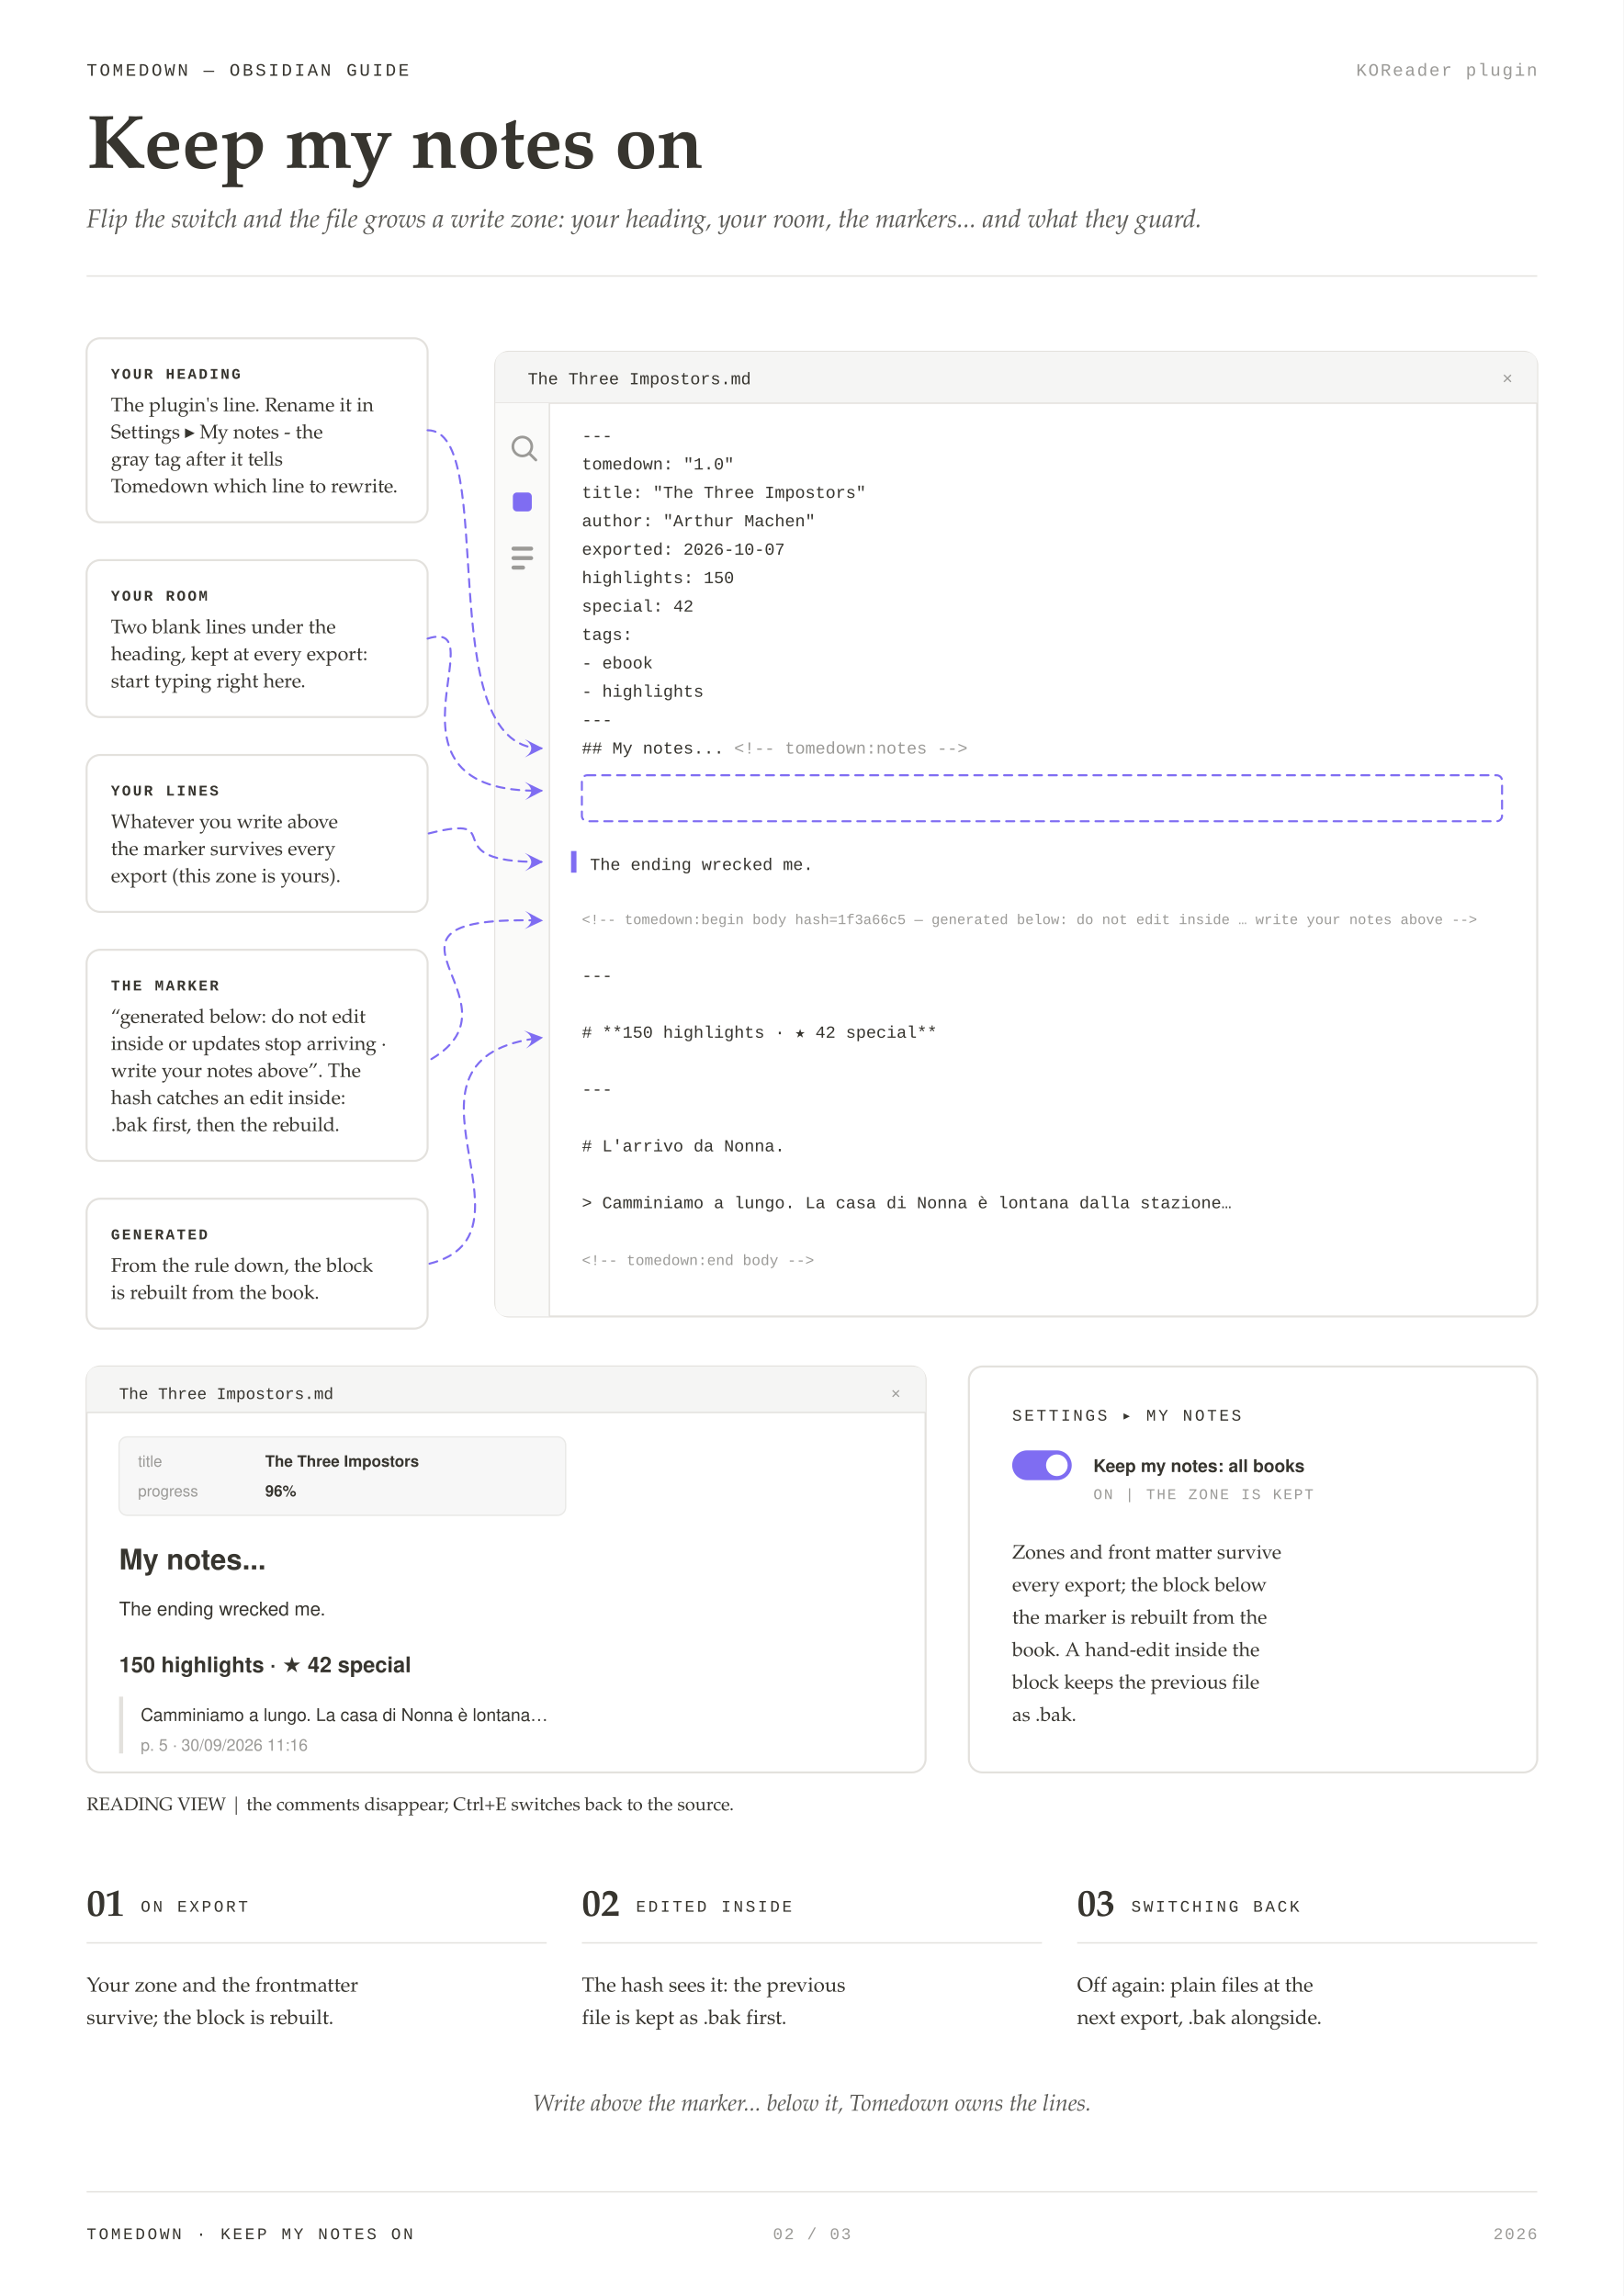
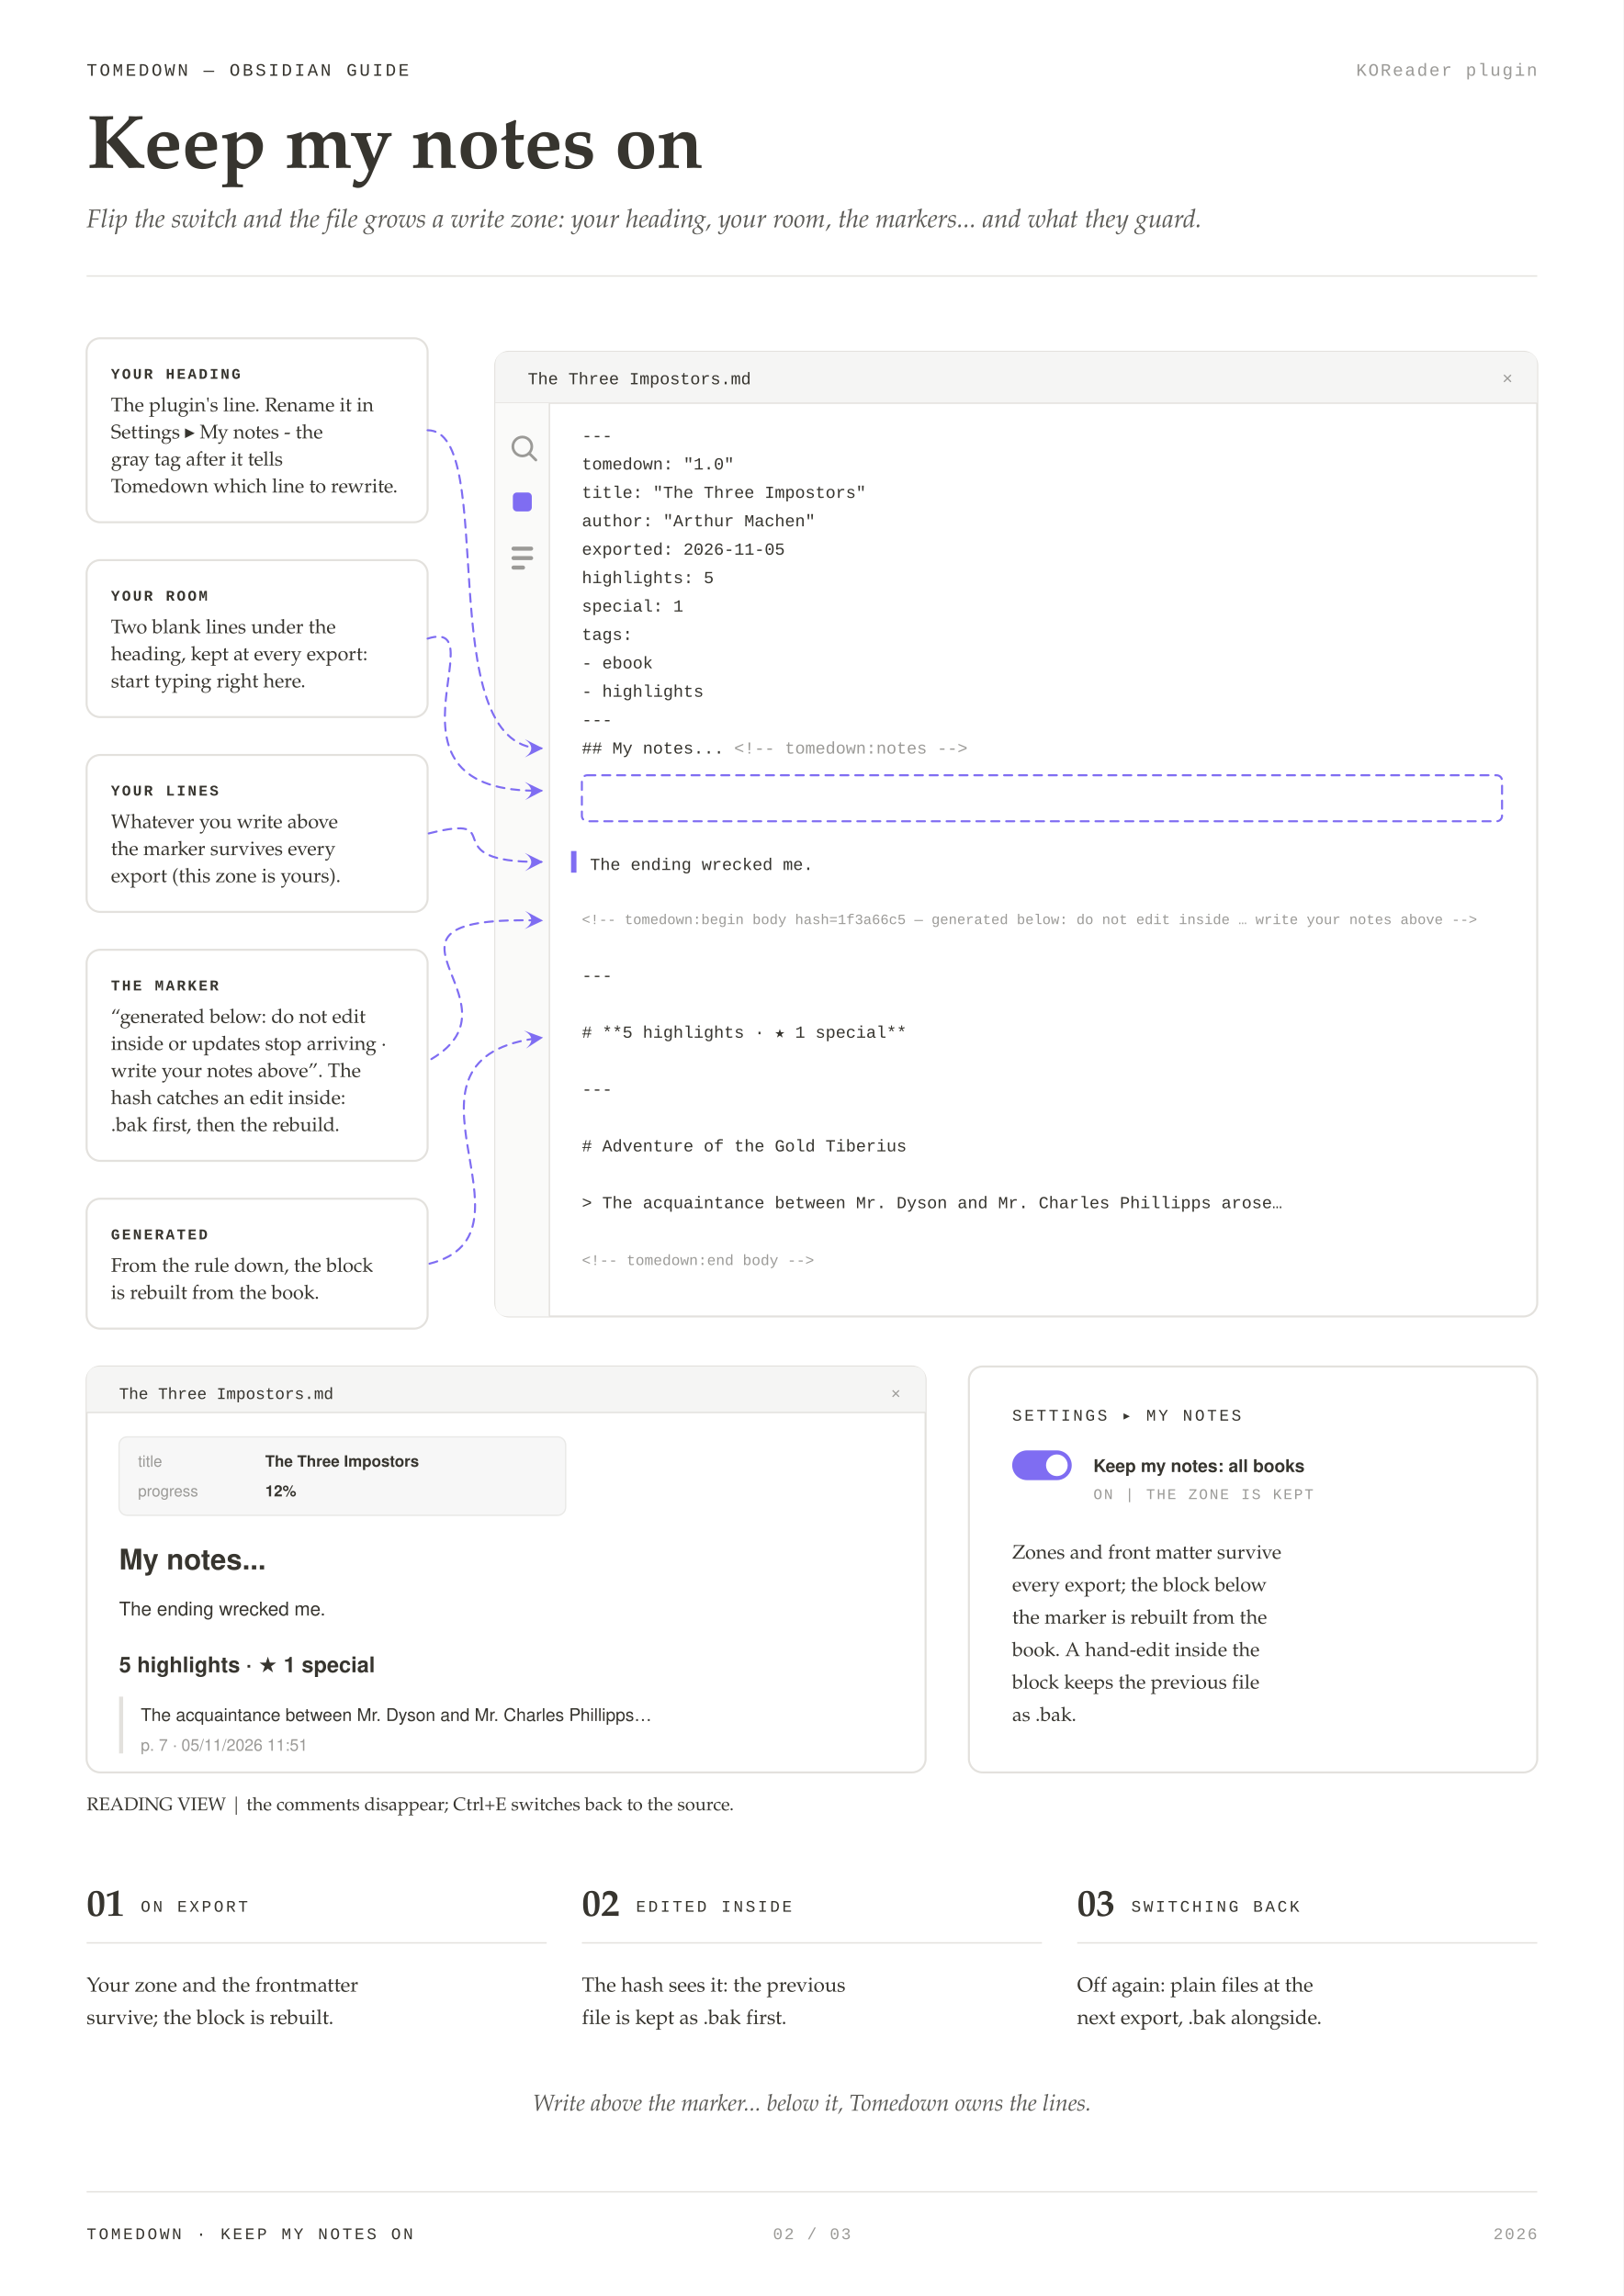
<svg xmlns="http://www.w3.org/2000/svg" width="1200" height="1697" aria-label="Tomedown Obsidian guide 02 — the book file with Keep my notes: all books on: the tagged heading you can rename, two blank lines of room under it, your own lines above the begin marker, the marker and its hash, the generated block between the markers, the reading view where the comments disappear, and the settings toggle" role="img">
  <defs>
    <marker orient="auto-start-reverse" markerHeight="9" markerWidth="9" refY="5" refX="9" viewBox="0 0 10 10" id="ah">
      <path id="svg_1" fill="#7F6DF2" d="m0,0l10,5l-10,5q7,-5 0,-10z" />
    </marker>
  </defs>
  <g>
    <path id="svg_2" d="m-0.278,0l1200,0l0,1697l-1200,0l0,-1697z" opacity="undefined" fill="#FFFFFF" />
    <text id="svg_3" fill="#37352F" letter-spacing="1.8px" font-family="'SF Mono', Menlo, Consolas, 'JetBrains Mono', 'Liberation Mono', 'DejaVu Sans Mono', monospace" font-size="13" y="56" x="64" class="label">TOMEDOWN — OBSIDIAN GUIDE</text>
    <text id="svg_4" fill="#9B9A97" letter-spacing="1.2px" font-family="'SF Mono', Menlo, Consolas, 'JetBrains Mono', 'Liberation Mono', 'DejaVu Sans Mono', monospace" text-anchor="end" font-size="13" y="56" x="1136" class="labelm">KOReader plugin</text>
    <text id="svg_5" fill="#37352F" font-weight="700" font-family="Georgia, 'Iowan Old Style', 'Palatino Linotype', 'Book Antiqua', 'Times New Roman', 'Liberation Serif', 'DejaVu Serif', serif" font-size="56" y="124" x="64" class="display">Keep my notes on</text>
    <text id="svg_6" fill="#5C5B57" font-style="italic" font-family="Georgia, 'Iowan Old Style', 'Palatino Linotype', 'Book Antiqua', 'Times New Roman', 'Liberation Serif', 'DejaVu Serif', serif" font-size="19" y="168" x="64" class="deck">Flip the switch and the file grows a write zone: your heading, your room, the markers... and what they guard.</text>
    <line id="svg_7" stroke="#E3E1DD" y2="204" x2="1136" y1="204" x1="64" class="rule" />
    <path id="svg_8" d="m366,270c0,-5.434 4.566,-10 10,-10l750,0c5.434,0 10,4.566 10,10l0,693c0,5.434 -4.566,10 -10,10l-750,0c-5.434,0 -10,-4.566 -10,-10l0,-693z" opacity="undefined" stroke-width="1.5" stroke="#E3E1DD" fill="#FFFFFF" />
    <path id="svg_9" fill="#F5F5F4" d="m366,270q0,-10 10,-10l750,0q10,0 10,10l0,28l-770,0l0,-28z" />
    <line id="svg_10" stroke="#E3E1DD" y2="298" x2="1136" y1="298" x1="366" class="hair" />
    <text id="svg_11" fill="#37352F" font-family="'SF Mono', Menlo, Consolas, 'JetBrains Mono', 'Liberation Mono', 'DejaVu Sans Mono', monospace" font-size="12.5" y="284" x="390" class="code">The Three Impostors.md</text>
    <text id="svg_12" fill="#9B9A97" font-family="'SF Mono', Menlo, Consolas, 'JetBrains Mono', 'Liberation Mono', 'DejaVu Sans Mono', monospace" text-anchor="middle" font-size="13" y="284" x="1114" class="comment">×</text>
    <path id="svg_13" fill="#FAFAF9" d="m406,298l-40,0l0,665q0,10 10,10l30,0l0,-675z" />
    <line id="svg_14" stroke="#E3E1DD" y2="973" x2="406" y1="298" x1="406" class="hair" />
    <circle id="svg_15" stroke-width="2" stroke="#9B9A97" fill="none" r="7" cy="330" cx="386" />
    <path id="svg_16" stroke-linecap="round" stroke-width="2" stroke="#9B9A97" d="m391,335l5,5" />
    <rect id="svg_17" fill="#7F6DF2" rx="3" height="14" width="14" y="364" x="379" />
    <rect id="svg_18" fill="#9B9A97" rx="1.5" height="3" width="16" y="404" x="378" />
    <rect id="svg_19" fill="#9B9A97" rx="1.5" height="3" width="16" y="411" x="378" />
    <rect id="svg_20" fill="#9B9A97" rx="1.5" height="3" width="10" y="418" x="378" />
    <text id="svg_21" fill="#37352F" font-family="'SF Mono', Menlo, Consolas, 'JetBrains Mono', 'Liberation Mono', 'DejaVu Sans Mono', monospace" font-size="12.5" y="326" x="430" class="code">---</text>
    <text id="svg_22" fill="#37352F" font-family="'SF Mono', Menlo, Consolas, 'JetBrains Mono', 'Liberation Mono', 'DejaVu Sans Mono', monospace" font-size="12.5" y="347" x="430" class="code">tomedown: "1.0"</text>
    <text id="svg_23" fill="#37352F" font-family="'SF Mono', Menlo, Consolas, 'JetBrains Mono', 'Liberation Mono', 'DejaVu Sans Mono', monospace" font-size="12.5" y="368" x="430" class="code">title: "The Three Impostors"</text>
    <text id="svg_24" fill="#37352F" font-family="'SF Mono', Menlo, Consolas, 'JetBrains Mono', 'Liberation Mono', 'DejaVu Sans Mono', monospace" font-size="12.5" y="389" x="430" class="code">author: "Arthur Machen"</text>
-     <text id="svg_25" fill="#37352F" font-family="'SF Mono', Menlo, Consolas, 'JetBrains Mono', 'Liberation Mono', 'DejaVu Sans Mono', monospace" font-size="12.5" y="410" x="430" class="code">exported: 2026-10-07</text>
-     <text id="svg_26" fill="#37352F" font-family="'SF Mono', Menlo, Consolas, 'JetBrains Mono', 'Liberation Mono', 'DejaVu Sans Mono', monospace" font-size="12.5" y="431" x="430" class="code">highlights: 150</text>
-     <text id="svg_27" fill="#37352F" font-family="'SF Mono', Menlo, Consolas, 'JetBrains Mono', 'Liberation Mono', 'DejaVu Sans Mono', monospace" font-size="12.5" y="452" x="430" class="code">special: 42</text>
+     <text id="svg_25" fill="#37352F" font-family="'SF Mono', Menlo, Consolas, 'JetBrains Mono', 'Liberation Mono', 'DejaVu Sans Mono', monospace" font-size="12.5" y="410" x="430" class="code">exported: 2026-11-05</text>
+     <text id="svg_26" fill="#37352F" font-family="'SF Mono', Menlo, Consolas, 'JetBrains Mono', 'Liberation Mono', 'DejaVu Sans Mono', monospace" font-size="12.5" y="431" x="430" class="code">highlights: 5</text>
+     <text id="svg_27" fill="#37352F" font-family="'SF Mono', Menlo, Consolas, 'JetBrains Mono', 'Liberation Mono', 'DejaVu Sans Mono', monospace" font-size="12.5" y="452" x="430" class="code">special: 1</text>
    <text id="svg_28" fill="#37352F" font-family="'SF Mono', Menlo, Consolas, 'JetBrains Mono', 'Liberation Mono', 'DejaVu Sans Mono', monospace" font-size="12.5" y="473" x="430" class="code">tags:</text>
    <text id="svg_29" fill="#37352F" font-family="'SF Mono', Menlo, Consolas, 'JetBrains Mono', 'Liberation Mono', 'DejaVu Sans Mono', monospace" font-size="12.5" y="494" x="430" class="code">- ebook</text>
    <text id="svg_30" fill="#37352F" font-family="'SF Mono', Menlo, Consolas, 'JetBrains Mono', 'Liberation Mono', 'DejaVu Sans Mono', monospace" font-size="12.5" y="515" x="430" class="code">- highlights</text>
    <text id="svg_31" fill="#37352F" font-family="'SF Mono', Menlo, Consolas, 'JetBrains Mono', 'Liberation Mono', 'DejaVu Sans Mono', monospace" font-size="12.5" y="536" x="430" class="code">---</text>
    <text id="svg_32" fill="#37352F" font-family="SF Mono, Menlo, Consolas, JetBrains Mono, Liberation Mono, DejaVu Sans Mono, monospace" font-size="12.5" y="557" x="430">## My notes...
   <tspan id="svg_33" fill="#9B9A97">&lt;!-- tomedown:notes --&gt;</tspan>
    </text>
    <rect id="svg_34" stroke-linecap="round" fill="none" stroke-dasharray="6 5" stroke-width="1.5" stroke="#7F6DF2" rx="4" height="34" width="680" y="573" x="430" class="dash" />
    <rect id="svg_35" fill="#7F6DF2" height="16" width="4" y="629" x="422" class="accent" />
    <text id="svg_36" fill="#37352F" font-family="'SF Mono', Menlo, Consolas, 'JetBrains Mono', 'Liberation Mono', 'DejaVu Sans Mono', monospace" font-size="12.5" y="643" x="436" class="code">The ending wrecked me.</text>
    <text id="svg_37" fill="#37352F" font-family="'SF Mono', Menlo, Consolas, 'JetBrains Mono', 'Liberation Mono', 'DejaVu Sans Mono', monospace" font-size="12.5" y="662" x="430" class="code" />
    <text id="svg_38" fill="#9B9A97" font-family="'SF Mono', Menlo, Consolas, 'JetBrains Mono', 'Liberation Mono', 'DejaVu Sans Mono', monospace" font-size="10.5" y="683" x="430" class="comment">&lt;!-- tomedown:begin body hash=1f3a66c5 — generated below: do not edit inside … write your notes above --&gt;</text>
    <text id="svg_39" fill="#37352F" font-family="'SF Mono', Menlo, Consolas, 'JetBrains Mono', 'Liberation Mono', 'DejaVu Sans Mono', monospace" font-size="12.5" y="704" x="430" class="code" />
    <text id="svg_40" fill="#37352F" font-family="'SF Mono', Menlo, Consolas, 'JetBrains Mono', 'Liberation Mono', 'DejaVu Sans Mono', monospace" font-size="12.5" y="725" x="430" class="code">---</text>
    <text id="svg_41" fill="#37352F" font-family="'SF Mono', Menlo, Consolas, 'JetBrains Mono', 'Liberation Mono', 'DejaVu Sans Mono', monospace" font-size="12.5" y="746" x="430" class="code" />
-     <text id="svg_42" fill="#37352F" font-family="'SF Mono', Menlo, Consolas, 'JetBrains Mono', 'Liberation Mono', 'DejaVu Sans Mono', monospace" font-size="12.5" y="767" x="430" class="code"># **150 highlights · ★ 42 special**</text>
+     <text id="svg_42" fill="#37352F" font-family="'SF Mono', Menlo, Consolas, 'JetBrains Mono', 'Liberation Mono', 'DejaVu Sans Mono', monospace" font-size="12.5" y="767" x="430" class="code"># **5 highlights · ★ 1 special**</text>
    <text id="svg_43" fill="#37352F" font-family="'SF Mono', Menlo, Consolas, 'JetBrains Mono', 'Liberation Mono', 'DejaVu Sans Mono', monospace" font-size="12.5" y="788" x="430" class="code" />
    <text id="svg_44" fill="#37352F" font-family="'SF Mono', Menlo, Consolas, 'JetBrains Mono', 'Liberation Mono', 'DejaVu Sans Mono', monospace" font-size="12.5" y="809" x="430" class="code">---</text>
    <text id="svg_45" fill="#37352F" font-family="'SF Mono', Menlo, Consolas, 'JetBrains Mono', 'Liberation Mono', 'DejaVu Sans Mono', monospace" font-size="12.5" y="830" x="430" class="code" />
-     <text id="svg_46" fill="#37352F" font-family="'SF Mono', Menlo, Consolas, 'JetBrains Mono', 'Liberation Mono', 'DejaVu Sans Mono', monospace" font-size="12.5" y="851" x="430" class="code"># L'arrivo da Nonna.</text>
+     <text id="svg_46" fill="#37352F" font-family="'SF Mono', Menlo, Consolas, 'JetBrains Mono', 'Liberation Mono', 'DejaVu Sans Mono', monospace" font-size="12.5" y="851" x="430" class="code"># Adventure of the Gold Tiberius</text>
    <text id="svg_47" fill="#37352F" font-family="'SF Mono', Menlo, Consolas, 'JetBrains Mono', 'Liberation Mono', 'DejaVu Sans Mono', monospace" font-size="12.5" y="872" x="430" class="code" />
-     <text id="svg_48" fill="#37352F" font-family="'SF Mono', Menlo, Consolas, 'JetBrains Mono', 'Liberation Mono', 'DejaVu Sans Mono', monospace" font-size="12.5" y="893" x="430" class="code">&gt; Camminiamo a lungo. La casa di Nonna è lontana dalla stazione…</text>
+     <text id="svg_48" fill="#37352F" font-family="'SF Mono', Menlo, Consolas, 'JetBrains Mono', 'Liberation Mono', 'DejaVu Sans Mono', monospace" font-size="12.5" y="893" x="430" class="code">&gt; The acquaintance between Mr. Dyson and Mr. Charles Phillipps arose…</text>
    <text id="svg_49" fill="#37352F" font-family="'SF Mono', Menlo, Consolas, 'JetBrains Mono', 'Liberation Mono', 'DejaVu Sans Mono', monospace" font-size="12.5" y="914" x="430" class="code" />
    <text id="svg_50" fill="#9B9A97" font-family="'SF Mono', Menlo, Consolas, 'JetBrains Mono', 'Liberation Mono', 'DejaVu Sans Mono', monospace" font-size="11" y="935" x="430" class="comment">&lt;!-- tomedown:end body --&gt;</text>
    <rect id="svg_51" stroke-width="1.5" stroke="#E3E1DD" fill="none" rx="10" height="136" width="252" y="250" x="64" class="note" />
    <text id="svg_52" fill="#37352F" letter-spacing="1.5px" font-weight="600" font-family="'SF Mono', Menlo, Consolas, 'JetBrains Mono', 'Liberation Mono', 'DejaVu Sans Mono', monospace" font-size="11" y="280" x="82" class="nhead">YOUR HEADING</text>
    <text id="svg_53" fill="#37352F" font-family="Georgia, 'Iowan Old Style', 'Palatino Linotype', 'Book Antiqua', 'Times New Roman', 'Liberation Serif', 'DejaVu Serif', serif" font-size="14.5" y="304" x="82" class="body">The plugin's line. Rename it in</text>
    <text id="svg_54" fill="#37352F" font-family="Georgia, 'Iowan Old Style', 'Palatino Linotype', 'Book Antiqua', 'Times New Roman', 'Liberation Serif', 'DejaVu Serif', serif" font-size="14.5" y="324" x="82" class="body">Settings ▸ My notes - the</text>
    <text id="svg_55" fill="#37352F" font-family="Georgia, 'Iowan Old Style', 'Palatino Linotype', 'Book Antiqua', 'Times New Roman', 'Liberation Serif', 'DejaVu Serif', serif" font-size="14.5" y="344" x="82" class="body">gray tag after it tells</text>
    <text id="svg_56" fill="#37352F" font-family="Georgia, 'Iowan Old Style', 'Palatino Linotype', 'Book Antiqua', 'Times New Roman', 'Liberation Serif', 'DejaVu Serif', serif" font-size="14.5" y="364" x="82" class="body">Tomedown which line to rewrite.</text>
    <path id="svg_57" stroke-linecap="round" fill="none" stroke-dasharray="6 5" stroke-width="1.5" stroke="#7F6DF2" d="m316,318c53,0 1.889,234.833 84,235.111" marker-end="url(#ah)" class="dash" />
    <rect id="svg_58" stroke-width="1.5" stroke="#E3E1DD" fill="none" rx="10" height="116" width="252" y="414" x="64" class="note" />
    <text id="svg_59" fill="#37352F" letter-spacing="1.5px" font-weight="600" font-family="'SF Mono', Menlo, Consolas, 'JetBrains Mono', 'Liberation Mono', 'DejaVu Sans Mono', monospace" font-size="11" y="444" x="82" class="nhead">YOUR ROOM</text>
    <text id="svg_60" fill="#37352F" font-family="Georgia, 'Iowan Old Style', 'Palatino Linotype', 'Book Antiqua', 'Times New Roman', 'Liberation Serif', 'DejaVu Serif', serif" font-size="14.5" y="468" x="82" class="body">Two blank lines under the</text>
    <text id="svg_61" fill="#37352F" font-family="Georgia, 'Iowan Old Style', 'Palatino Linotype', 'Book Antiqua', 'Times New Roman', 'Liberation Serif', 'DejaVu Serif', serif" font-size="14.5" y="488" x="82" class="body">heading, kept at every export:</text>
    <text id="svg_62" fill="#37352F" font-family="Georgia, 'Iowan Old Style', 'Palatino Linotype', 'Book Antiqua', 'Times New Roman', 'Liberation Serif', 'DejaVu Serif', serif" font-size="14.5" y="508" x="82" class="body">start typing right here.</text>
    <path stroke="#7F6DF2" id="svg_63" stroke-linecap="round" fill="none" stroke-dasharray="6 5" stroke-width="1.5" d="m316,472c52.655,-16.552 -45.985,114.762 84,112.406" marker-end="url(#ah)" class="dash" />
    <rect id="svg_64" stroke-width="1.5" stroke="#E3E1DD" fill="none" rx="10" height="116" width="252" y="558" x="64" class="note" />
    <text id="svg_65" fill="#37352F" letter-spacing="1.5px" font-weight="600" font-family="'SF Mono', Menlo, Consolas, 'JetBrains Mono', 'Liberation Mono', 'DejaVu Sans Mono', monospace" font-size="11" y="588" x="82" class="nhead">YOUR LINES</text>
    <text id="svg_66" fill="#37352F" font-family="Georgia, 'Iowan Old Style', 'Palatino Linotype', 'Book Antiqua', 'Times New Roman', 'Liberation Serif', 'DejaVu Serif', serif" font-size="14.5" y="612" x="82" class="body">Whatever you write above</text>
    <text id="svg_67" fill="#37352F" font-family="Georgia, 'Iowan Old Style', 'Palatino Linotype', 'Book Antiqua', 'Times New Roman', 'Liberation Serif', 'DejaVu Serif', serif" font-size="14.5" y="632" x="82" class="body">the marker survives every</text>
    <text id="svg_68" fill="#37352F" font-family="Georgia, 'Iowan Old Style', 'Palatino Linotype', 'Book Antiqua', 'Times New Roman', 'Liberation Serif', 'DejaVu Serif', serif" font-size="14.5" y="652" x="82" class="body">export (this zone is yours).</text>
    <path id="svg_69" stroke-linecap="round" fill="none" stroke-dasharray="6 5" stroke-width="1.5" stroke="#7F6DF2" d="m316.833,616c61.966,-15.517 0.816,21.732 83.167,21.042" marker-end="url(#ah)" class="dash" />
    <rect id="svg_70" stroke-width="1.5" stroke="#E3E1DD" fill="none" rx="10" height="156" width="252" y="702" x="64" class="note" />
    <text id="svg_71" fill="#37352F" letter-spacing="1.5px" font-weight="600" font-family="'SF Mono', Menlo, Consolas, 'JetBrains Mono', 'Liberation Mono', 'DejaVu Sans Mono', monospace" font-size="11" y="732" x="82" class="nhead">THE MARKER</text>
    <text id="svg_72" fill="#37352F" font-family="Georgia, 'Iowan Old Style', 'Palatino Linotype', 'Book Antiqua', 'Times New Roman', 'Liberation Serif', 'DejaVu Serif', serif" font-size="14.5" y="756" x="82" class="body">“generated below: do not edit</text>
    <text id="svg_73" fill="#37352F" font-family="Georgia, 'Iowan Old Style', 'Palatino Linotype', 'Book Antiqua', 'Times New Roman', 'Liberation Serif', 'DejaVu Serif', serif" font-size="14.5" y="776" x="82" class="body">inside or updates stop arriving ·</text>
    <text id="svg_74" fill="#37352F" font-family="Georgia, 'Iowan Old Style', 'Palatino Linotype', 'Book Antiqua', 'Times New Roman', 'Liberation Serif', 'DejaVu Serif', serif" font-size="14.5" y="796" x="82" class="body">write your notes above”. The</text>
    <text id="svg_75" fill="#37352F" font-family="Georgia, 'Iowan Old Style', 'Palatino Linotype', 'Book Antiqua', 'Times New Roman', 'Liberation Serif', 'DejaVu Serif', serif" font-size="14.5" y="816" x="82" class="body">hash catches an edit inside:</text>
    <text id="svg_76" fill="#37352F" font-family="Georgia, 'Iowan Old Style', 'Palatino Linotype', 'Book Antiqua', 'Times New Roman', 'Liberation Serif', 'DejaVu Serif', serif" font-size="14.5" y="836" x="82" class="body">.bak first, then the rebuild.</text>
    <path id="svg_77" stroke-linecap="round" fill="none" stroke-dasharray="6 5" stroke-width="1.5" stroke="#7F6DF2" d="m318.778,782.778c73,-43.103 -66.732,-106.559 81.222,-102.421" marker-end="url(#ah)" class="dash" />
    <rect id="svg_78" stroke-width="1.5" stroke="#E3E1DD" fill="none" rx="10" height="96" width="252" y="886" x="64" class="note" />
    <text id="svg_79" fill="#37352F" letter-spacing="1.5px" font-weight="600" font-family="'SF Mono', Menlo, Consolas, 'JetBrains Mono', 'Liberation Mono', 'DejaVu Sans Mono', monospace" font-size="11" y="916" x="82" class="nhead">GENERATED</text>
    <text id="svg_80" fill="#37352F" font-family="Georgia, 'Iowan Old Style', 'Palatino Linotype', 'Book Antiqua', 'Times New Roman', 'Liberation Serif', 'DejaVu Serif', serif" font-size="14.5" y="940" x="82" class="body">From the rule down, the block</text>
    <text id="svg_81" fill="#37352F" font-family="Georgia, 'Iowan Old Style', 'Palatino Linotype', 'Book Antiqua', 'Times New Roman', 'Liberation Serif', 'DejaVu Serif', serif" font-size="14.5" y="960" x="82" class="body">is rebuilt from the book.</text>
    <path stroke="#7F6DF2" id="svg_82" stroke-linecap="round" fill="none" stroke-dasharray="6 5" stroke-width="1.5" d="m317.389,934c89.191,-22.5 -41.666,-153.111 82.611,-167" marker-end="url(#ah)" class="dash" />
    <rect id="svg_83" stroke-width="1.5" stroke="#E3E1DD" fill="#FFFFFF" rx="10" height="300" width="620" y="1010" x="64" />
    <path id="svg_84" fill="#F5F5F4" d="m64,1020q0,-10 10,-10l600,0q10,0 10,10l0,24l-620,0l0,-24z" />
    <line id="svg_85" stroke="#E3E1DD" y2="1044" x2="684" y1="1044" x1="64" class="hair" />
    <text id="svg_86" fill="#37352F" font-family="'SF Mono', Menlo, Consolas, 'JetBrains Mono', 'Liberation Mono', 'DejaVu Sans Mono', monospace" font-size="12" y="1034" x="88" class="code">The Three Impostors.md</text>
    <text id="svg_87" fill="#9B9A97" font-family="'SF Mono', Menlo, Consolas, 'JetBrains Mono', 'Liberation Mono', 'DejaVu Sans Mono', monospace" text-anchor="middle" font-size="12" y="1034" x="662" class="comment">×</text>
    <rect id="svg_88" stroke="#E9E9E7" fill="#F7F7F7" rx="6" height="58" width="330" y="1062" x="88" />
    <text id="svg_89" fill="#9B9A97" font-family="'Helvetica Neue', Helvetica, Arial, 'Liberation Sans', 'DejaVu Sans', sans-serif" font-size="11.5" y="1084" x="102" class="uim">title</text>
    <text id="svg_90" fill="#37352F" font-family="'Helvetica Neue', Helvetica, Arial, 'Liberation Sans', 'DejaVu Sans', sans-serif" font-weight="700" font-size="11.5" y="1084" x="196" class="ui">The Three Impostors</text>
    <text id="svg_91" fill="#9B9A97" font-family="'Helvetica Neue', Helvetica, Arial, 'Liberation Sans', 'DejaVu Sans', sans-serif" font-size="11.5" y="1106" x="102" class="uim">progress</text>
-     <text id="svg_92" fill="#37352F" font-family="'Helvetica Neue', Helvetica, Arial, 'Liberation Sans', 'DejaVu Sans', sans-serif" font-weight="700" font-size="11.5" y="1106" x="196" class="ui">96%</text>
+     <text id="svg_92" fill="#37352F" font-family="'Helvetica Neue', Helvetica, Arial, 'Liberation Sans', 'DejaVu Sans', sans-serif" font-weight="700" font-size="11.5" y="1106" x="196" class="ui">12%</text>
    <text id="svg_93" fill="#37352F" font-family="'Helvetica Neue', Helvetica, Arial, 'Liberation Sans', 'DejaVu Sans', sans-serif" font-weight="700" font-size="21" y="1160" x="88" class="ui">My notes...</text>
    <text id="svg_94" fill="#37352F" font-family="'Helvetica Neue', Helvetica, Arial, 'Liberation Sans', 'DejaVu Sans', sans-serif" font-size="14" y="1194" x="88" class="ui">The ending wrecked me.</text>
-     <text id="svg_95" fill="#37352F" font-family="'Helvetica Neue', Helvetica, Arial, 'Liberation Sans', 'DejaVu Sans', sans-serif" font-weight="700" font-size="16" y="1236" x="88" class="ui">150 highlights · ★ 42 special</text>
+     <text id="svg_95" fill="#37352F" font-family="'Helvetica Neue', Helvetica, Arial, 'Liberation Sans', 'DejaVu Sans', sans-serif" font-weight="700" font-size="16" y="1236" x="88" class="ui">5 highlights · ★ 1 special</text>
    <rect id="svg_96" fill="#E3E1DD" height="42" width="3" y="1254" x="88" />
-     <text id="svg_97" fill="#37352F" font-family="'Helvetica Neue', Helvetica, Arial, 'Liberation Sans', 'DejaVu Sans', sans-serif" font-size="13" y="1272" x="104" class="ui">Camminiamo a lungo. La casa di Nonna è lontana…</text>
-     <text id="svg_98" fill="#9B9A97" font-family="'Helvetica Neue', Helvetica, Arial, 'Liberation Sans', 'DejaVu Sans', sans-serif" font-size="12" y="1294" x="104" class="uim">p. 5 · 30/09/2026 11:16</text>
+     <text id="svg_97" fill="#37352F" font-family="'Helvetica Neue', Helvetica, Arial, 'Liberation Sans', 'DejaVu Sans', sans-serif" font-size="13" y="1272" x="104" class="ui">The acquaintance between Mr. Dyson and Mr. Charles Phillipps…</text>
+     <text id="svg_98" fill="#9B9A97" font-family="'Helvetica Neue', Helvetica, Arial, 'Liberation Sans', 'DejaVu Sans', sans-serif" font-size="12" y="1294" x="104" class="uim">p. 7 · 05/11/2026 11:51</text>
    <text id="svg_99" font-family="Georgia, 'Iowan Old Style', 'Palatino Linotype', 'Book Antiqua', 'Times New Roman', 'Liberation Serif', 'DejaVu Serif', serif" fill="#37352F" font-size="13.5" y="1338" x="64" class="body">READING VIEW | the comments disappear; Ctrl+E switches back to the source.</text>
    <rect id="svg_100" stroke-width="1.5" stroke="#E3E1DD" fill="#FFFFFF" rx="10" height="300" width="420" y="1010" x="716" class="card" />
    <text id="svg_101" fill="#37352F" letter-spacing="1.8px" font-family="'SF Mono', Menlo, Consolas, 'JetBrains Mono', 'Liberation Mono', 'DejaVu Sans Mono', monospace" font-size="12" y="1050" x="748" class="label">SETTINGS ▸ MY NOTES</text>
    <rect id="svg_102" fill="#7F6DF2" rx="11" height="22" width="44" y="1072" x="748" />
    <circle id="svg_103" fill="#FFFFFF" r="8" cy="1083" cx="781" />
    <text id="svg_104" fill="#37352F" font-weight="700" font-family="'Helvetica Neue', Helvetica, Arial, 'Liberation Sans', 'DejaVu Sans', sans-serif" font-size="13" y="1088" x="808" class="menu">Keep my notes: all books</text>
    <text id="svg_105" fill="#9B9A97" letter-spacing="1.2px" font-family="'SF Mono', Menlo, Consolas, 'JetBrains Mono', 'Liberation Mono', 'DejaVu Sans Mono', monospace" font-size="11" y="1108" x="808" class="labelm">ON | THE ZONE IS KEPT</text>
    <text id="svg_106" fill="#37352F" font-family="Georgia, 'Iowan Old Style', 'Palatino Linotype', 'Book Antiqua', 'Times New Roman', 'Liberation Serif', 'DejaVu Serif', serif" font-size="14.5" y="1152" x="748" class="body">Zones and front matter survive</text>
    <text id="svg_107" fill="#37352F" font-family="Georgia, 'Iowan Old Style', 'Palatino Linotype', 'Book Antiqua', 'Times New Roman', 'Liberation Serif', 'DejaVu Serif', serif" font-size="14.5" y="1176" x="748" class="body">every export; the block below</text>
    <text id="svg_108" fill="#37352F" font-family="Georgia, 'Iowan Old Style', 'Palatino Linotype', 'Book Antiqua', 'Times New Roman', 'Liberation Serif', 'DejaVu Serif', serif" font-size="14.5" y="1200" x="748" class="body">the marker is rebuilt from the</text>
    <text id="svg_109" fill="#37352F" font-family="Georgia, 'Iowan Old Style', 'Palatino Linotype', 'Book Antiqua', 'Times New Roman', 'Liberation Serif', 'DejaVu Serif', serif" font-size="14.5" y="1224" x="748" class="body">book. A hand-edit inside the</text>
    <text id="svg_110" fill="#37352F" font-family="Georgia, 'Iowan Old Style', 'Palatino Linotype', 'Book Antiqua', 'Times New Roman', 'Liberation Serif', 'DejaVu Serif', serif" font-size="14.5" y="1248" x="748" class="body">block keeps the previous file</text>
    <text id="svg_111" fill="#37352F" font-family="Georgia, 'Iowan Old Style', 'Palatino Linotype', 'Book Antiqua', 'Times New Roman', 'Liberation Serif', 'DejaVu Serif', serif" font-size="14.5" y="1272" x="748" class="body">as .bak.</text>
    <text id="svg_112" fill="#37352F" font-weight="700" font-family="Georgia, 'Iowan Old Style', 'Palatino Linotype', 'Book Antiqua', 'Times New Roman', 'Liberation Serif', 'DejaVu Serif', serif" font-size="28" y="1416" x="64" class="display">01</text>
    <text id="svg_113" fill="#37352F" letter-spacing="1.8px" font-family="'SF Mono', Menlo, Consolas, 'JetBrains Mono', 'Liberation Mono', 'DejaVu Sans Mono', monospace" font-size="12" y="1413" x="104" class="label">ON EXPORT</text>
    <line id="svg_114" stroke="#E3E1DD" y2="1436" x2="404" y1="1436" x1="64" class="hair" />
    <text id="svg_115" fill="#37352F" font-family="Georgia, 'Iowan Old Style', 'Palatino Linotype', 'Book Antiqua', 'Times New Roman', 'Liberation Serif', 'DejaVu Serif', serif" font-size="15" y="1472" x="64" class="body">Your zone and the frontmatter</text>
    <text id="svg_116" fill="#37352F" font-family="Georgia, 'Iowan Old Style', 'Palatino Linotype', 'Book Antiqua', 'Times New Roman', 'Liberation Serif', 'DejaVu Serif', serif" font-size="15" y="1496" x="64" class="body">survive; the block is rebuilt.</text>
    <text id="svg_117" fill="#37352F" font-weight="700" font-family="Georgia, 'Iowan Old Style', 'Palatino Linotype', 'Book Antiqua', 'Times New Roman', 'Liberation Serif', 'DejaVu Serif', serif" font-size="28" y="1416" x="430" class="display">02</text>
    <text id="svg_118" fill="#37352F" letter-spacing="1.8px" font-family="'SF Mono', Menlo, Consolas, 'JetBrains Mono', 'Liberation Mono', 'DejaVu Sans Mono', monospace" font-size="12" y="1413" x="470" class="label">EDITED INSIDE</text>
    <line id="svg_119" stroke="#E3E1DD" y2="1436" x2="770" y1="1436" x1="430" class="hair" />
    <text id="svg_120" fill="#37352F" font-family="Georgia, 'Iowan Old Style', 'Palatino Linotype', 'Book Antiqua', 'Times New Roman', 'Liberation Serif', 'DejaVu Serif', serif" font-size="15" y="1472" x="430" class="body">The hash sees it: the previous</text>
    <text id="svg_121" fill="#37352F" font-family="Georgia, 'Iowan Old Style', 'Palatino Linotype', 'Book Antiqua', 'Times New Roman', 'Liberation Serif', 'DejaVu Serif', serif" font-size="15" y="1496" x="430" class="body">file is kept as .bak first.</text>
    <text id="svg_122" fill="#37352F" font-weight="700" font-family="Georgia, 'Iowan Old Style', 'Palatino Linotype', 'Book Antiqua', 'Times New Roman', 'Liberation Serif', 'DejaVu Serif', serif" font-size="28" y="1416" x="796" class="display">03</text>
    <text id="svg_123" fill="#37352F" letter-spacing="1.8px" font-family="'SF Mono', Menlo, Consolas, 'JetBrains Mono', 'Liberation Mono', 'DejaVu Sans Mono', monospace" font-size="12" y="1413" x="836" class="label">SWITCHING BACK</text>
    <line id="svg_124" stroke="#E3E1DD" y2="1436" x2="1136" y1="1436" x1="796" class="hair" />
    <text id="svg_125" fill="#37352F" font-family="Georgia, 'Iowan Old Style', 'Palatino Linotype', 'Book Antiqua', 'Times New Roman', 'Liberation Serif', 'DejaVu Serif', serif" font-size="15" y="1472" x="796" class="body">Off again: plain files at the</text>
    <text id="svg_126" fill="#37352F" font-family="Georgia, 'Iowan Old Style', 'Palatino Linotype', 'Book Antiqua', 'Times New Roman', 'Liberation Serif', 'DejaVu Serif', serif" font-size="15" y="1496" x="796" class="body">next export, .bak alongside.</text>
    <text id="svg_127" fill="#5C5B57" font-style="italic" font-family="Georgia, 'Iowan Old Style', 'Palatino Linotype', 'Book Antiqua', 'Times New Roman', 'Liberation Serif', 'DejaVu Serif', serif" text-anchor="middle" font-size="17" y="1560" x="600" class="deck">Write above the marker... below it, Tomedown owns the lines.</text>
    <line id="svg_128" stroke="#E3E1DD" y2="1620" x2="1136" y1="1620" x1="64" class="rule" />
    <text id="svg_129" fill="#37352F" letter-spacing="1.8px" font-family="'SF Mono', Menlo, Consolas, 'JetBrains Mono', 'Liberation Mono', 'DejaVu Sans Mono', monospace" font-size="12" y="1655" x="64" class="label">TOMEDOWN · KEEP MY NOTES ON</text>
    <text id="svg_130" fill="#9B9A97" letter-spacing="1.2px" font-family="'SF Mono', Menlo, Consolas, 'JetBrains Mono', 'Liberation Mono', 'DejaVu Sans Mono', monospace" text-anchor="middle" font-size="12" y="1655" x="600" class="labelm">02 / 03</text>
    <text id="svg_131" fill="#9B9A97" letter-spacing="1.2px" font-family="'SF Mono', Menlo, Consolas, 'JetBrains Mono', 'Liberation Mono', 'DejaVu Sans Mono', monospace" text-anchor="end" font-size="12" y="1655" x="1136" class="labelm">2026</text>
  </g>
</svg>
